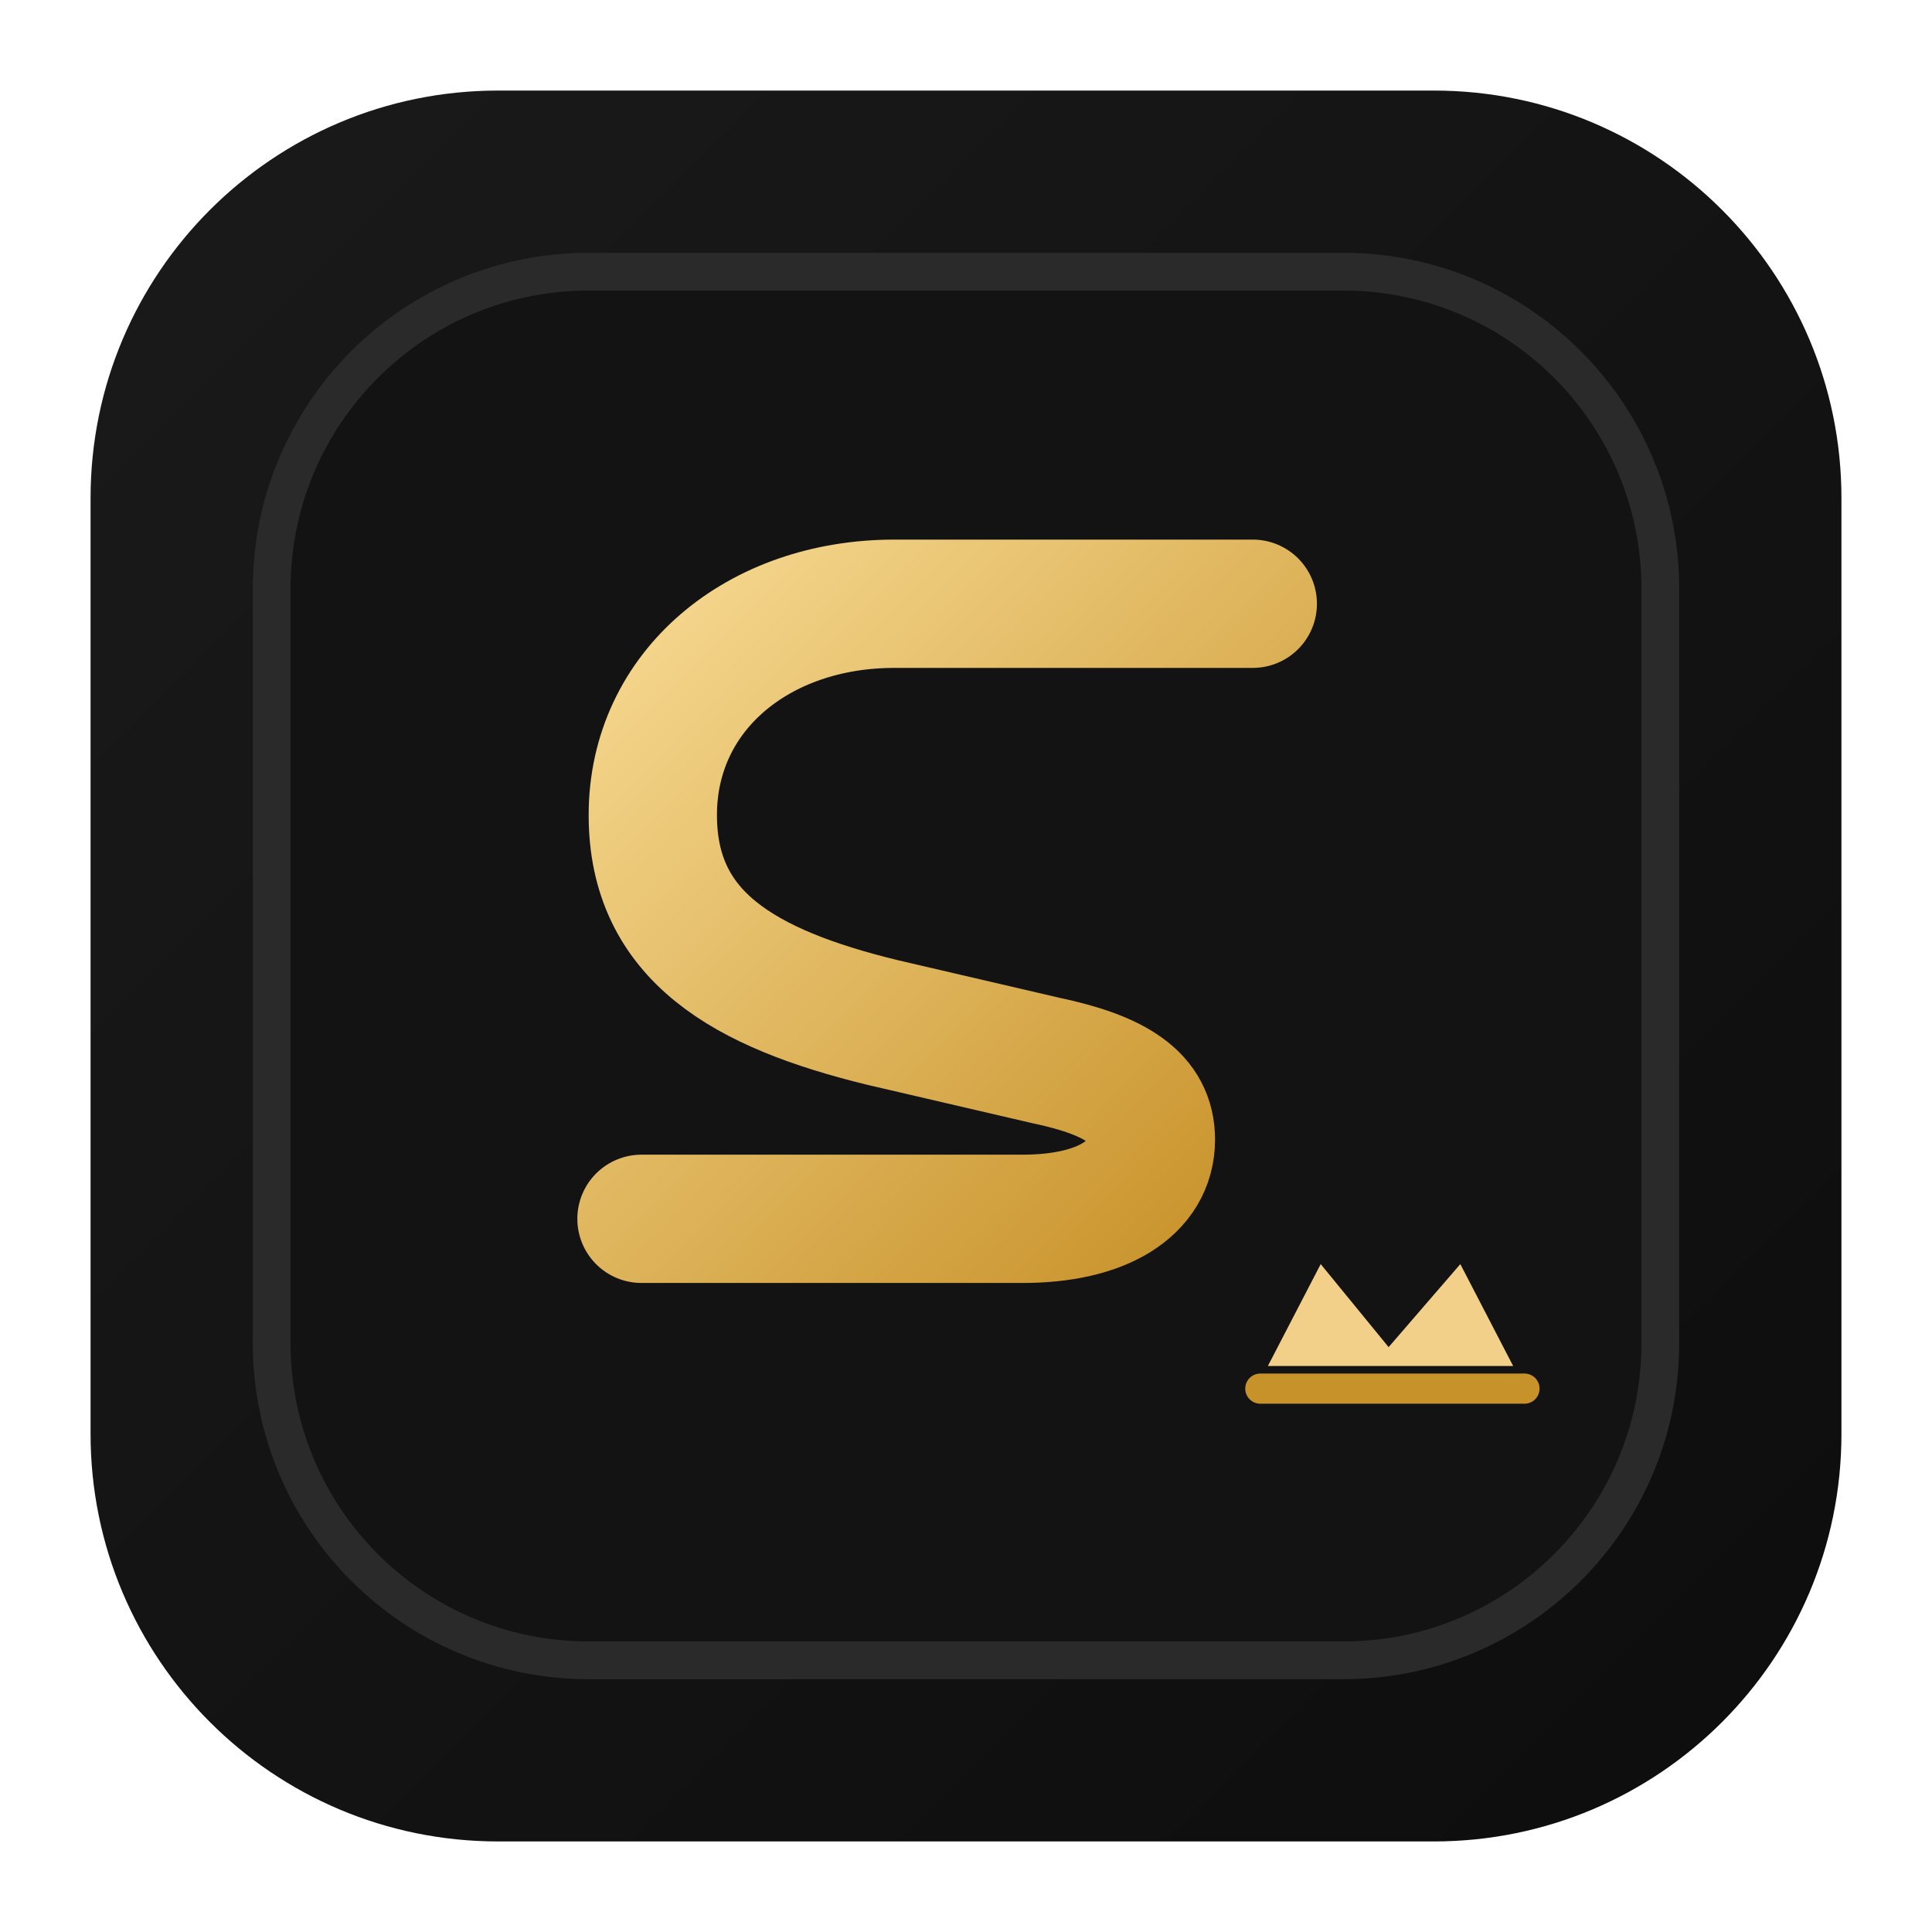
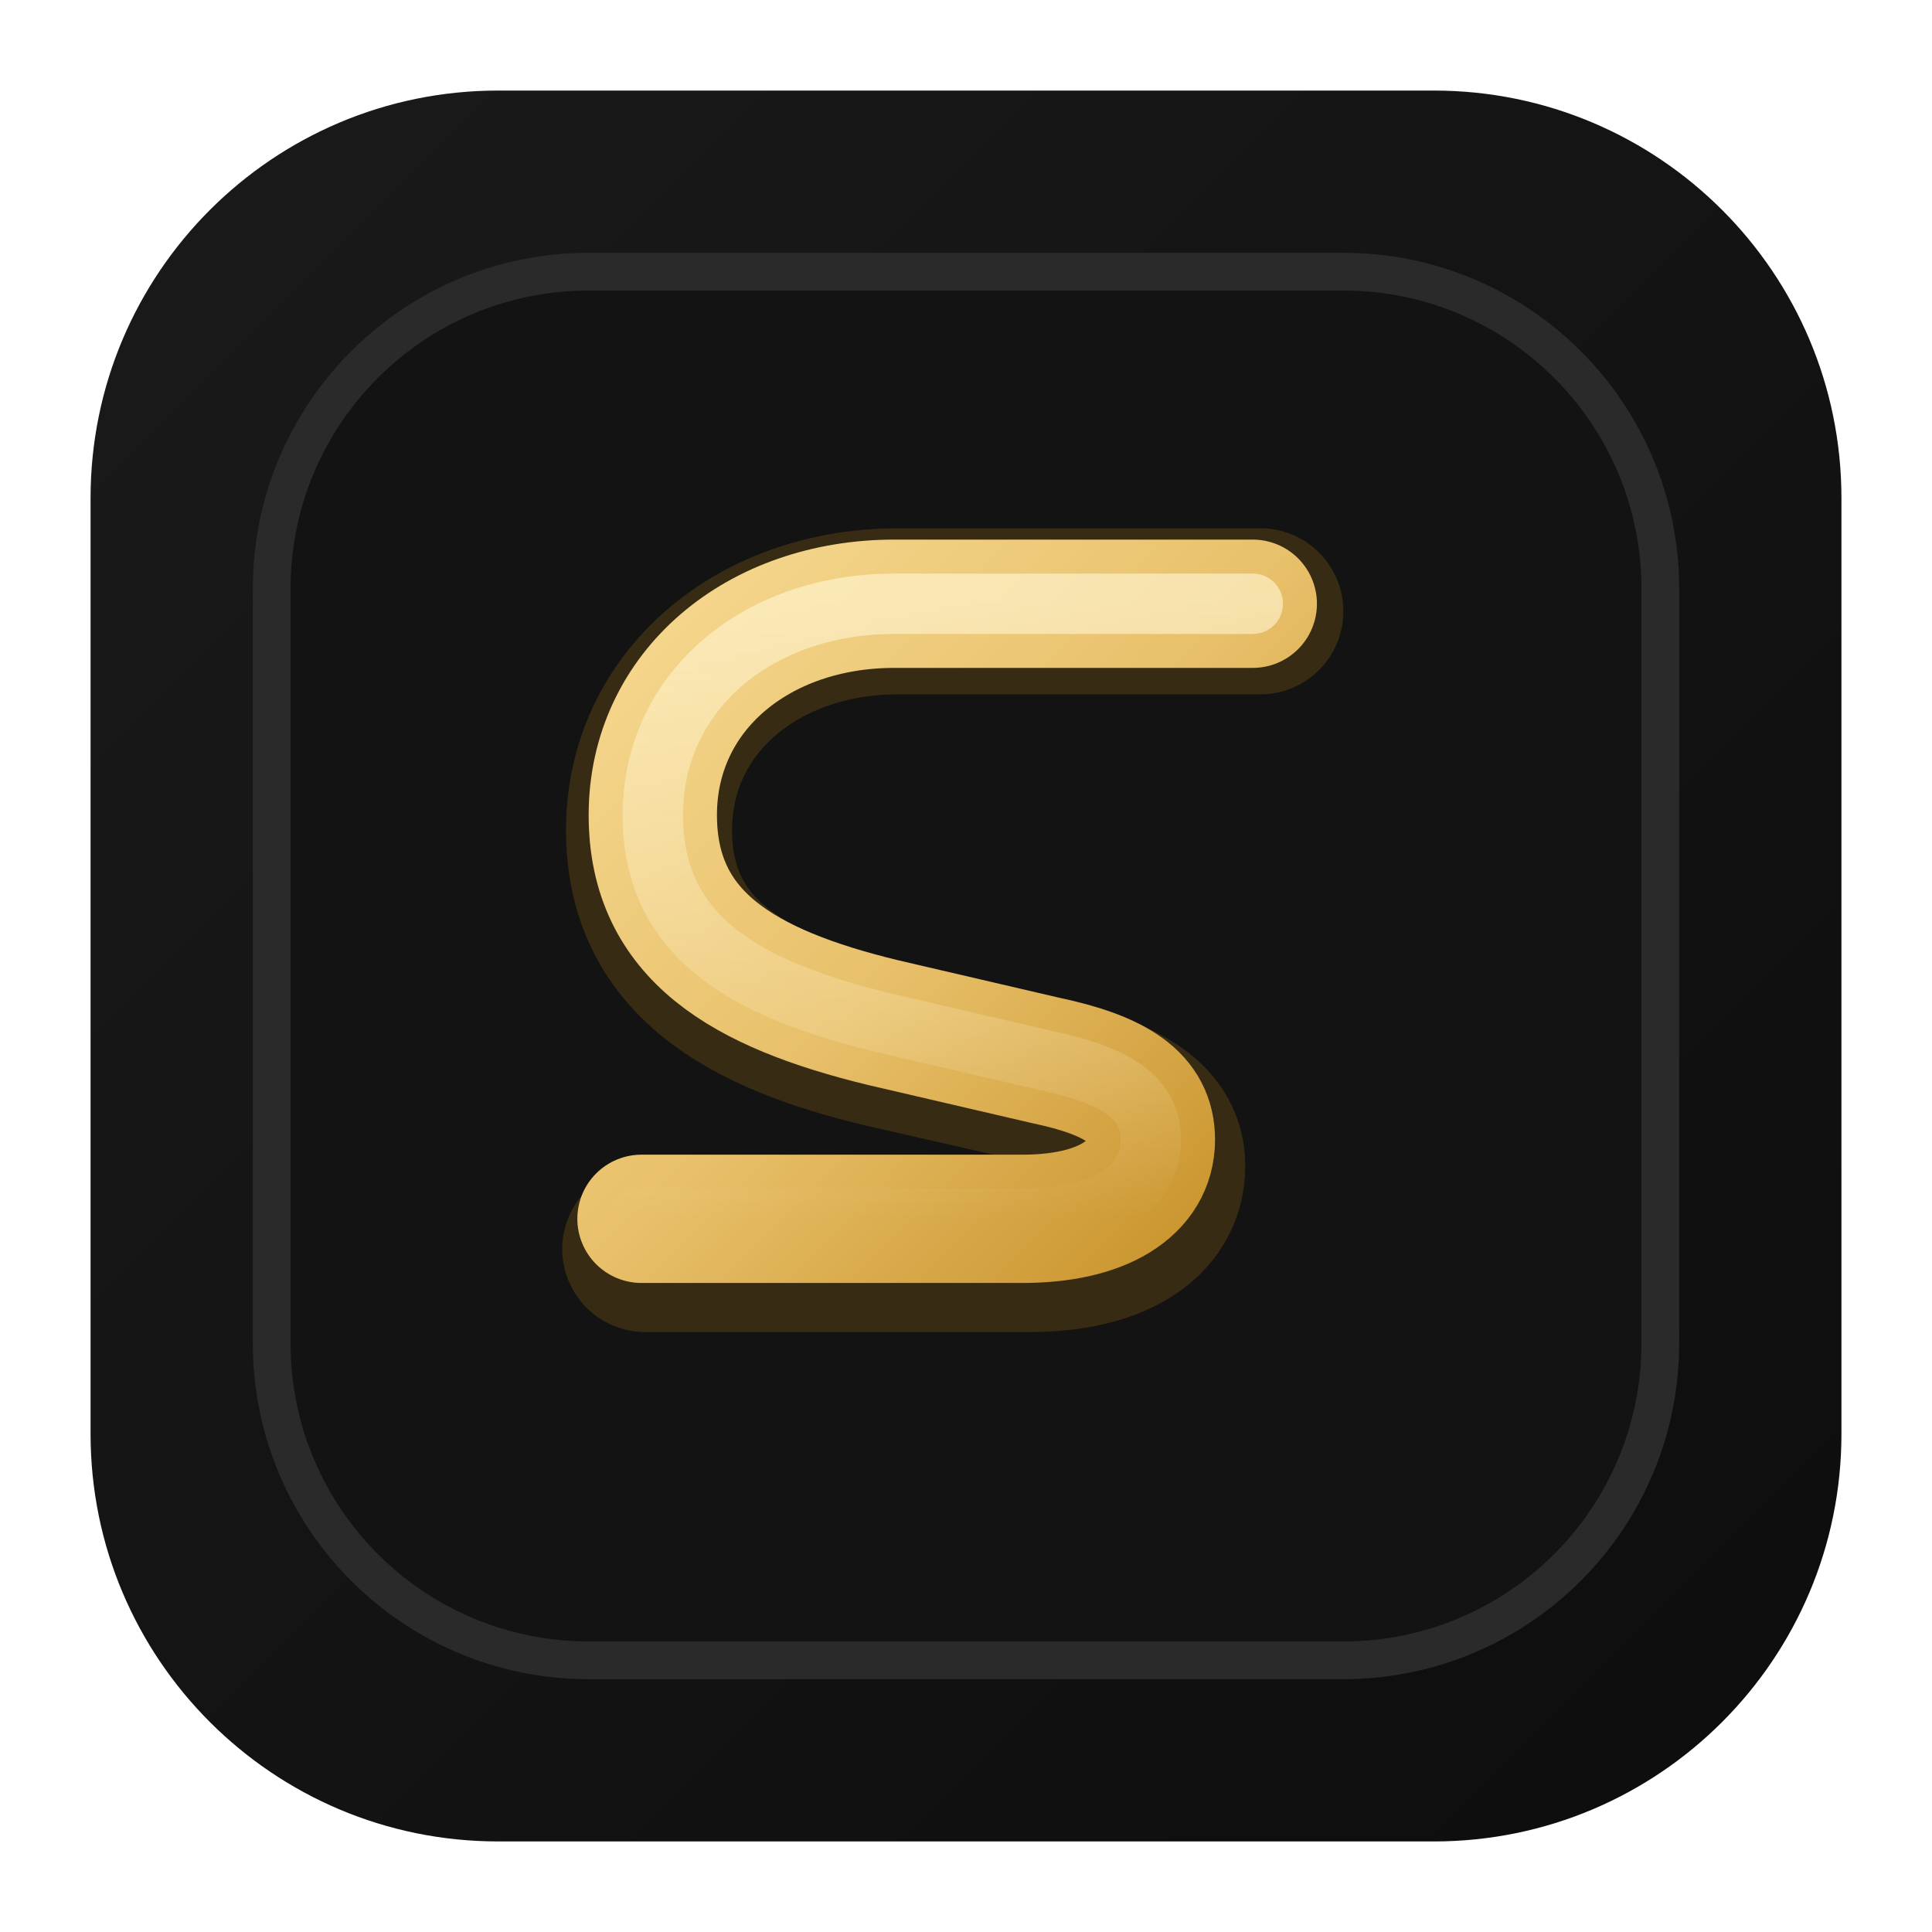
<svg xmlns="http://www.w3.org/2000/svg" viewBox="0 0 512 512">
  <defs>
    <linearGradient id="bg" x1="0%" y1="0%" x2="100%" y2="100%">
      <stop offset="0%" stop-color="#1a1a1a" />
      <stop offset="100%" stop-color="#0d0d0d" />
    </linearGradient>
-     <linearGradient id="gold" x1="0%" y1="0%" x2="100%" y2="100%">
+     <linearGradient id="s-main" x1="0%" y1="0%" x2="100%" y2="100%">
      <stop offset="0%" stop-color="#f5d78e" />
+       <stop offset="50%" stop-color="#e8c06a" />
      <stop offset="100%" stop-color="#c8922a" />
+     </linearGradient>
+     <linearGradient id="s-highlight" x1="0%" y1="0%" x2="0%" y2="100%">
+       <stop offset="0%" stop-color="#fff4d0" stop-opacity="0.65" />
+       <stop offset="100%" stop-color="#fff4d0" stop-opacity="0" />
    </linearGradient>
  </defs>
  <rect x="24" y="24" width="464" height="464" rx="108" fill="url(#bg)" />
  <rect x="72" y="72" width="368" height="368" rx="84" fill="#131313" stroke="#2a2a2a" stroke-width="10" />
-   <path d="M332 160h-95c-36 0-64 23-64 56 0 32 24 46 61 55l43 10c19 4 28 10 28 21 0 13-13 21-34 21h-101" fill="none" stroke="url(#gold)" stroke-width="34" stroke-linecap="round" stroke-linejoin="round" />
-   <path d="M336 362 350 335l18 22 19-22 14 27z" fill="#f2d08a" />
-   <path d="M334 368h70" stroke="#c8922a" stroke-width="8" stroke-linecap="round" />
+   <path d="M334 162h-96c-37 0-66 24-66 58 0 33 25 48 63 57l44 10c19 5 29 11 29 22 0 14-14 22-35 22h-102" fill="none" stroke="#5d4314" stroke-width="44" stroke-linecap="round" stroke-linejoin="round" opacity="0.5" />
+   <path d="M332 160h-95c-36 0-64 23-64 56 0 32 24 46 61 55l43 10c19 4 28 10 28 21 0 13-13 21-34 21h-101" fill="none" stroke="url(#s-main)" stroke-width="34" stroke-linecap="round" stroke-linejoin="round" />
+   <path d="M332 160h-95c-36 0-64 23-64 56 0 32 24 46 61 55l43 10c19 4 28 10 28 21 0 13-13 21-34 21h-101" fill="none" stroke="url(#s-highlight)" stroke-width="16" stroke-linecap="round" stroke-linejoin="round" />
</svg>
